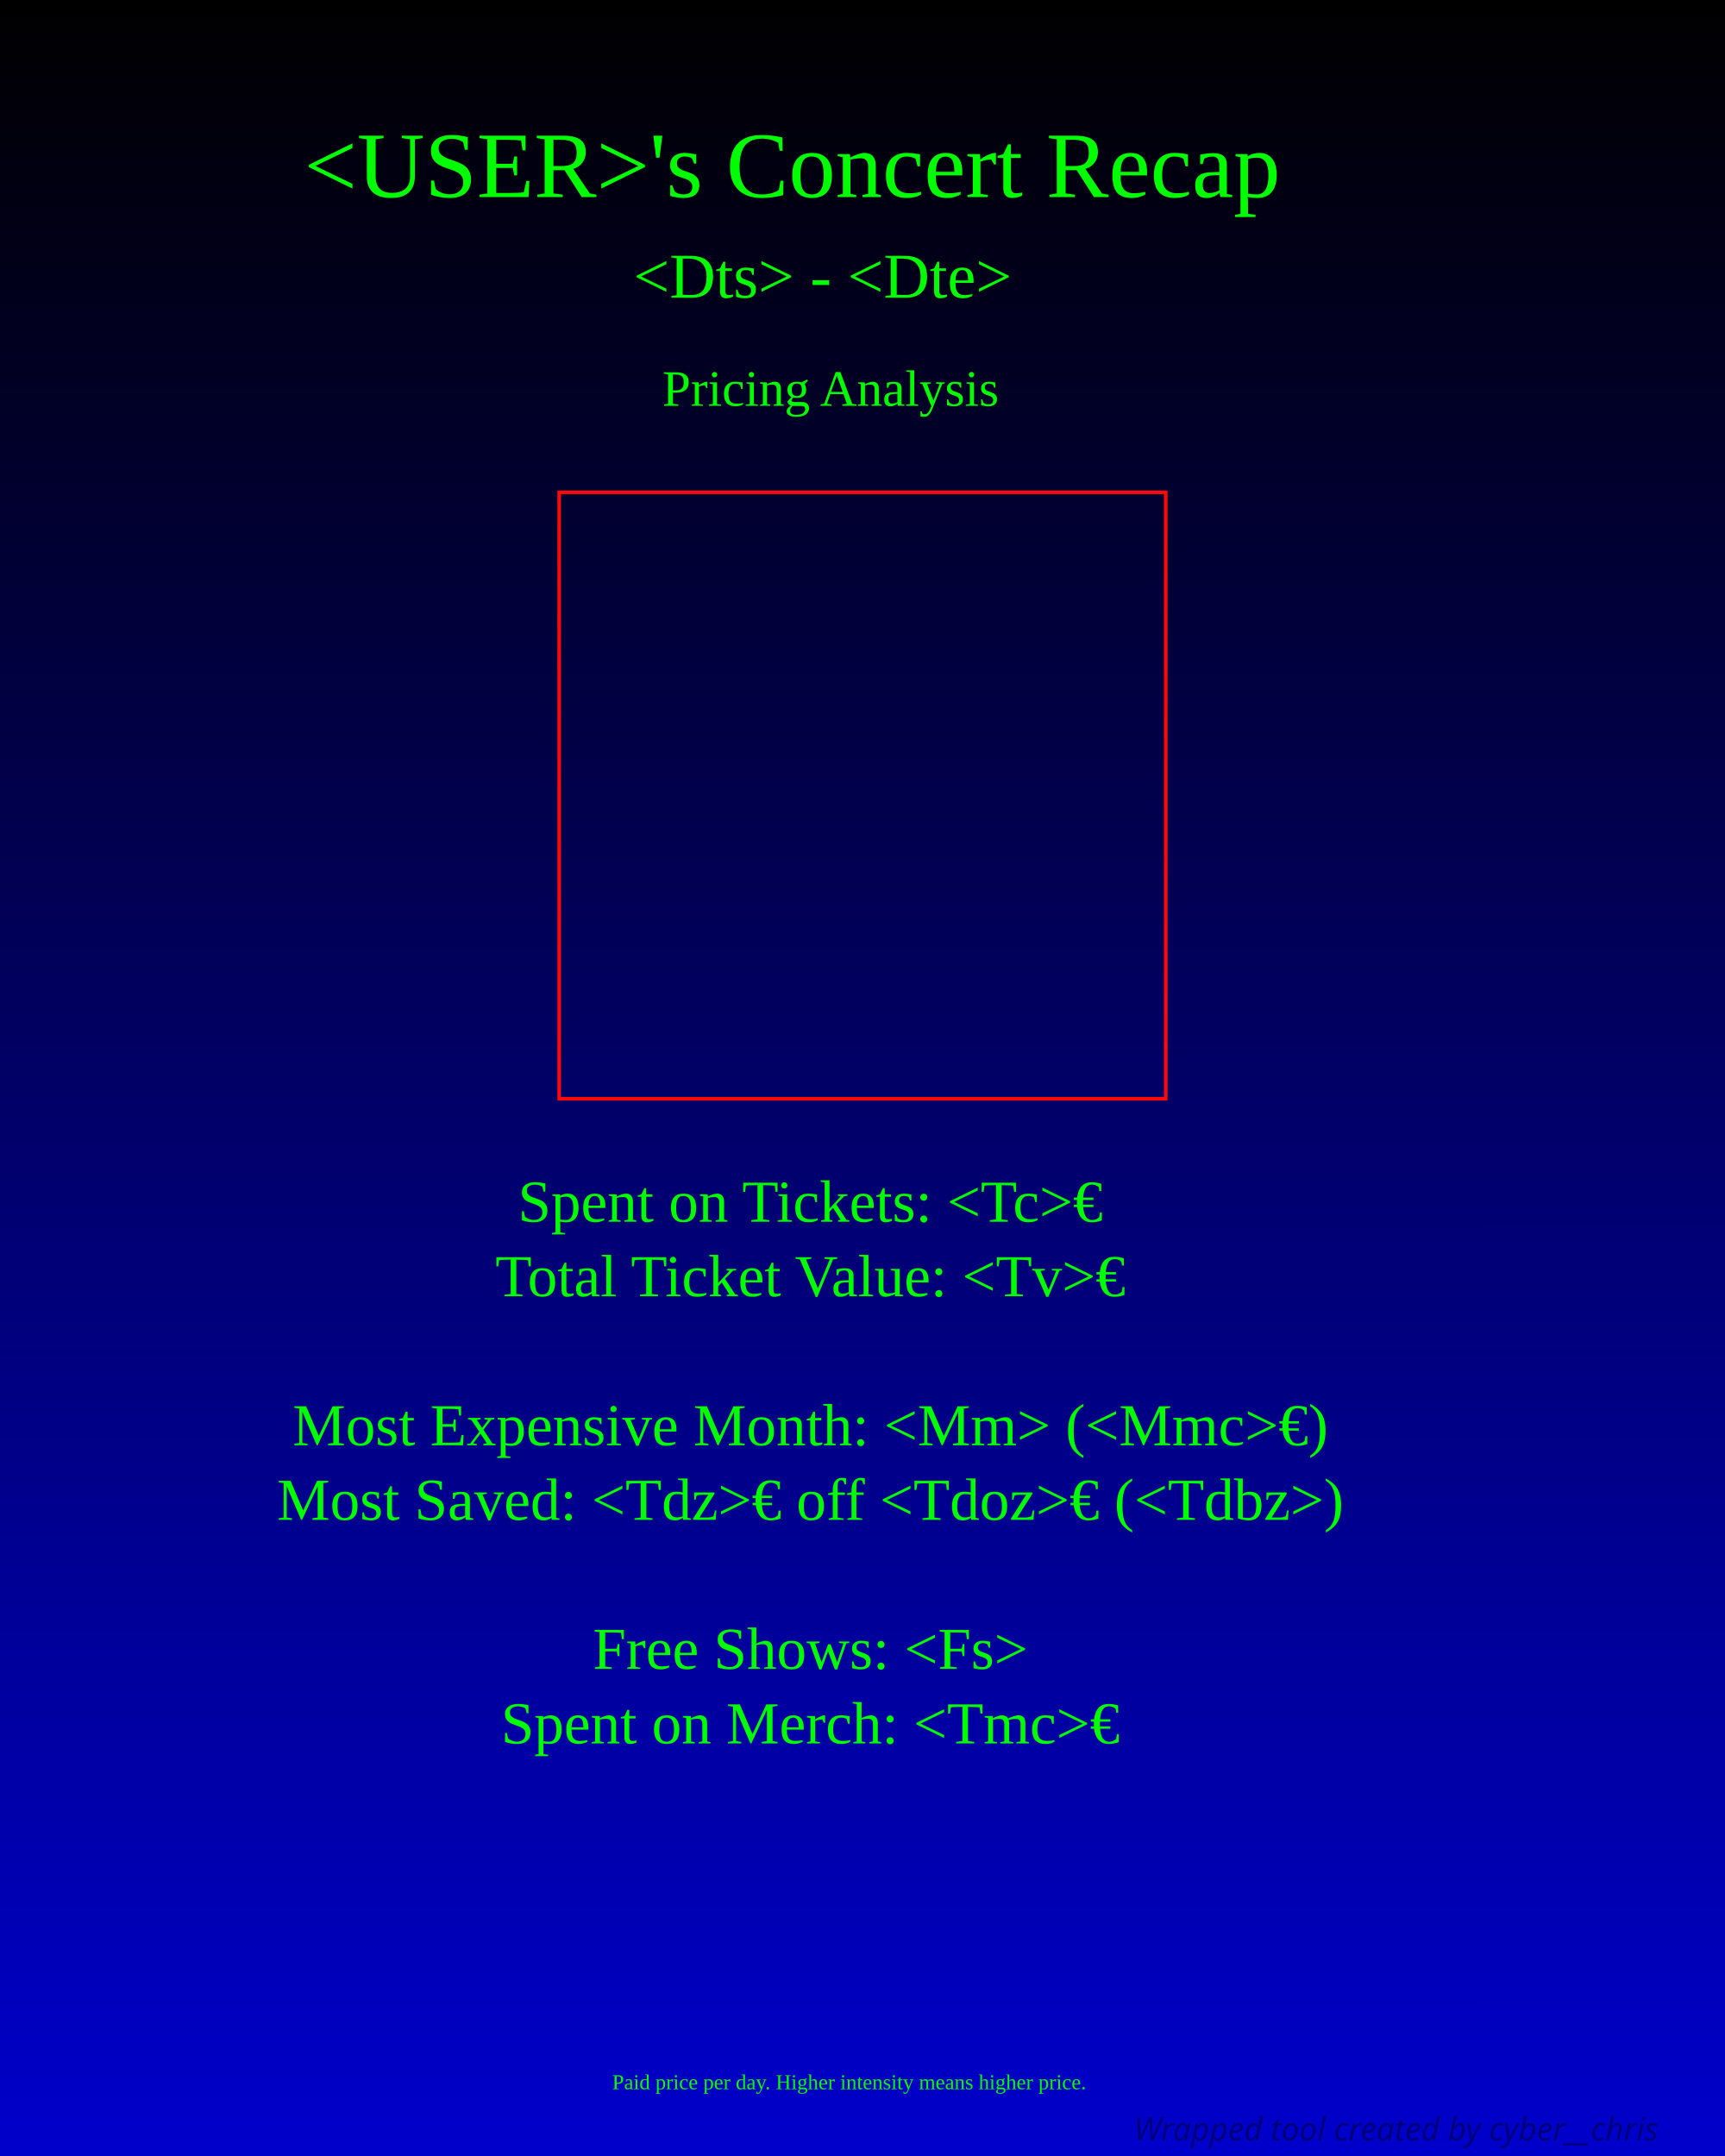
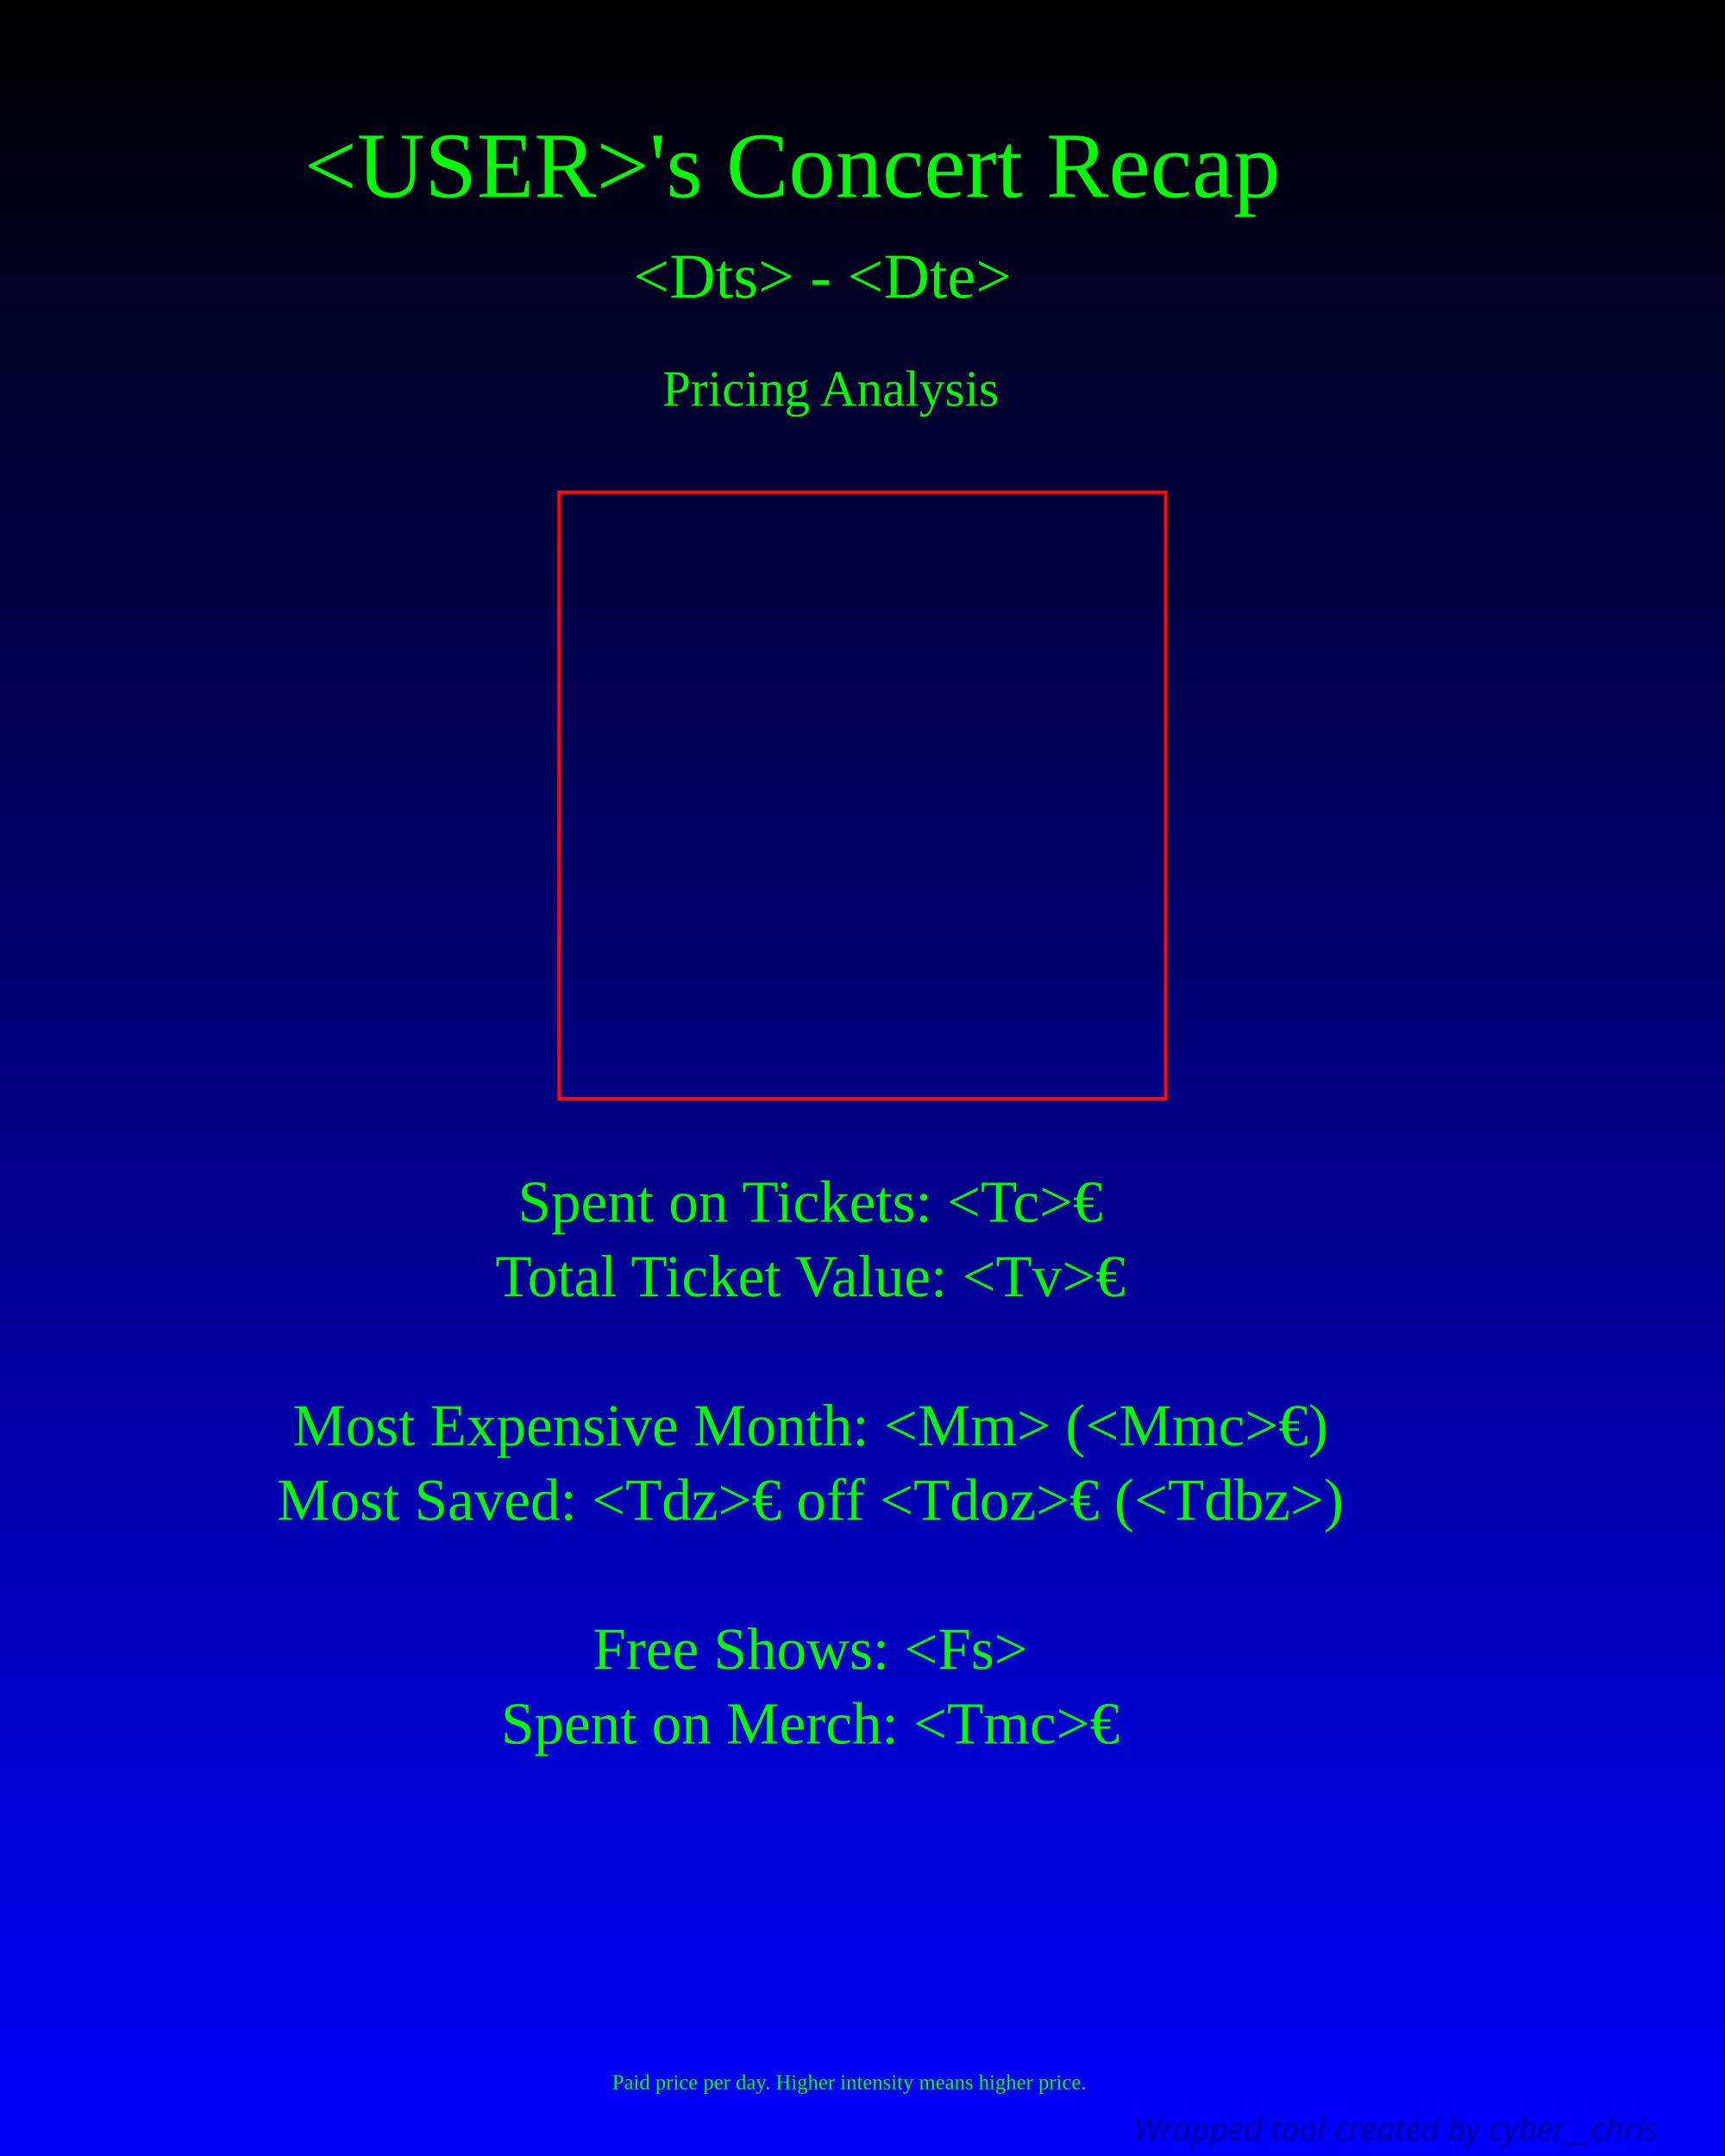
<svg xmlns="http://www.w3.org/2000/svg" xmlns:xlink="http://www.w3.org/1999/xlink" width="1080" height="1350" viewBox="0 0 1080 1350" version="1.1" id="svg1" xml:space="preserve">
  <defs id="defs1">
    <rect x="780.93" y="1044.32" width="299.07" height="35.68" id="rect4" />
    <rect x="40.778" y="84.638" width="1039.901" height="71.869" id="rect12" />
    <rect x="40.778" y="613.644" width="396.926" height="221.713" id="rect11" />
    <rect x="40.778" y="617.935" width="398.357" height="140.18" id="rect3" />
    <pattern xlink:href="#pattern6-7" preserveAspectRatio="xMidYMid" id="pattern7" patternTransform="matrix(0.2389014,0,0,0.2389014,228.0576,249.6872)" />
    <pattern patternUnits="userSpaceOnUse" width="29" height="20" patternTransform="translate(190,350)" preserveAspectRatio="xMidYMid" style="fill:#010000" id="pattern6-7">
      <path style="fill:none;stroke:#010000;stroke-width:10;stroke-linecap:butt;stroke-dasharray:none;paint-order:stroke markers fill;stop-color:#010000" d="M 0,5 C 19,5 10,15 29,15" id="path4-2" />
    </pattern>
    <linearGradient id="linearGradient3">
      <stop style="stop-color:#010000;stop-opacity:1;" offset="0" id="stop3" />
      <stop style="stop-color:#0000fe;stop-opacity:1" offset="1" id="stop4" />
    </linearGradient>
-     <linearGradient xlink:href="#linearGradient3" id="linearGradient4" x1="540" y1="0" x2="540.03" y2="1351.384" gradientUnits="userSpaceOnUse" gradientTransform="scale(1,1.25)" />
+     <linearGradient xlink:href="#linearGradient3" id="linearGradient4" x1="540" y1="0" x2="540" y2="1080" gradientUnits="userSpaceOnUse" gradientTransform="scale(1,1.25)" />
  </defs>
  <g id="layer2" style="display:inline">
    <rect style="display:inline;fill:url(#linearGradient4);fill-opacity:1;stroke-width:1.118" id="rect2" width="1080" height="1350" x="0" y="0" />
    <text xml:space="preserve" style="font-style:italic;font-size:20px;font-family:sans-serif;-inkscape-font-specification:'sans-serif Italic';text-align:end;writing-mode:lr-tb;direction:ltr;text-anchor:end;display:inline;fill:#000000;fill-opacity:0.382;stroke:#ff0808;stroke-width:1.034;stroke-opacity:0" x="1064.314" y="1340.247" id="text14">
      <tspan id="tspan14" x="1064.314" y="1340.247" dx="0 0 0 0 0 0 0 0 0 0 0 0 0 0 0 0 0 0 0 0 0 0 0 0 0 0 0 0 0 0 2.28">Wrapped tool created by cyber__chris</tspan>
    </text>
  </g>
  <g id="layer1" style="display:inline">
    <text xml:space="preserve" style="display:inline;font-size:32px;text-align:center;writing-mode:lr-tb;direction:ltr;text-anchor:middle;fill:#00fe00;stroke:#ff0808;stroke-width:1.034;stroke-opacity:0" x="540.03" y="254.092" id="text17">
      <tspan id="tspan17" x="540.03" y="254.092" style="font-size:32px;fill:#00fe00">Pricing Analysis</tspan>
    </text>
    <text xml:space="preserve" style="font-size:58.667px;text-align:start;writing-mode:lr-tb;direction:ltr;text-anchor:start;display:inline;fill:#00fe00;stroke-width:0.526" x="529.718" y="123.395" id="text1">
      <tspan id="tspan1" x="540.03" y="123.395" style="font-size:58.667px;text-align:center;text-anchor:middle;fill:#00fe00;stroke-width:0.526">&lt;USER&gt;'s Concert Recap </tspan>
    </text>
    <text xml:space="preserve" style="font-size:40px;text-align:start;writing-mode:lr-tb;direction:ltr;text-anchor:start;display:inline;fill:#00fe00;stroke-width:0.327" x="540.03" y="186.378" id="text1-3">
      <tspan id="tspan1-6" x="540.03" y="186.378" style="font-size:40px;text-align:center;text-anchor:middle;fill:#00fe00;stroke-width:0.327">&lt;Dts&gt; - &lt;Dte&gt;</tspan>
    </text>
  </g>
  <g id="layer3">
    <text xml:space="preserve" style="font-size:45.869px;text-align:start;writing-mode:lr-tb;direction:ltr;text-anchor:start;display:inline;fill:none;stroke:url(#pattern7);stroke-width:0.247;stroke-linecap:butt;stroke-linejoin:miter;stroke-dasharray:none;stroke-opacity:1" x="240.003" y="203.819" id="text7">
      <tspan id="tspan7" x="240.003" y="203.819" style="fill:#00fe00;stroke:#ff0808;stroke-width:0.247;stroke-opacity:0" />
    </text>
    <text xml:space="preserve" style="font-size:37.333px;text-align:center;writing-mode:lr-tb;direction:ltr;text-anchor:middle;display:inline;fill:#00fe00;stroke:#ff0808;stroke-width:1.034;stroke-linecap:butt;stroke-linejoin:miter;stroke-dasharray:none;stroke-opacity:0" x="540.03" y="764.984" id="text9">
      <tspan x="540.03" y="764.984" style="font-size:37.333px;fill:#00fe00" id="tspan8">Spent on Tickets: &lt;Tc&gt;€</tspan>
      <tspan x="540.03" y="811.651" style="font-size:37.333px;fill:#00fe00" id="tspan18">Total Ticket Value: &lt;Tv&gt;€</tspan>
      <tspan x="540.03" y="858.317" style="font-size:37.333px;fill:#00fe00" id="tspan2" />
      <tspan x="540.03" y="904.984" style="font-size:37.333px;fill:#00fe00" id="tspan21">Most Expensive Month: &lt;Mm&gt; (&lt;Mmc&gt;€)</tspan>
      <tspan x="540.03" y="951.651" style="font-size:37.333px;fill:#00fe00" id="tspan4">Most Saved: &lt;Tdz&gt;€ off &lt;Tdoz&gt;€ (&lt;Tdbz&gt;)</tspan>
      <tspan x="540.03" y="998.317" style="font-size:37.333px;fill:#00fe00" id="tspan3" />
      <tspan x="540.03" y="1044.984" style="font-size:37.333px;fill:#00fe00" id="tspan20">Free Shows: &lt;Fs&gt;</tspan>
      <tspan x="540.03" y="1091.651" style="font-size:37.333px;fill:#00fe00" id="tspan5">Spent on Merch: &lt;Tmc&gt;€</tspan>
      <tspan x="540.03" y="1138.317" style="font-size:37.333px;fill:#00fe00" id="tspan16" />
    </text>
    <text xml:space="preserve" style="font-size:13.333px;text-align:center;writing-mode:lr-tb;direction:ltr;text-anchor:middle;fill:#00fe00;stroke:#ff0808;stroke-width:1.034;stroke-opacity:0" x="540.03" y="1308.189" id="text17-6">
      <tspan id="tspan17-5" x="540.03" y="1308.189" style="font-size:13.333px;fill:#00fe00">Paid price per day. Higher intensity means higher price.</tspan>
    </text>
  </g>
  <rect style="display:inline;fill:none;stroke:#ff0808;stroke-width:2.24;stroke-linecap:butt;stroke-linejoin:miter;stroke-dasharray:none;stroke-opacity:1" id="rect1" width="379.745" height="379.745" x="350.12" y="308.283" />
</svg>
